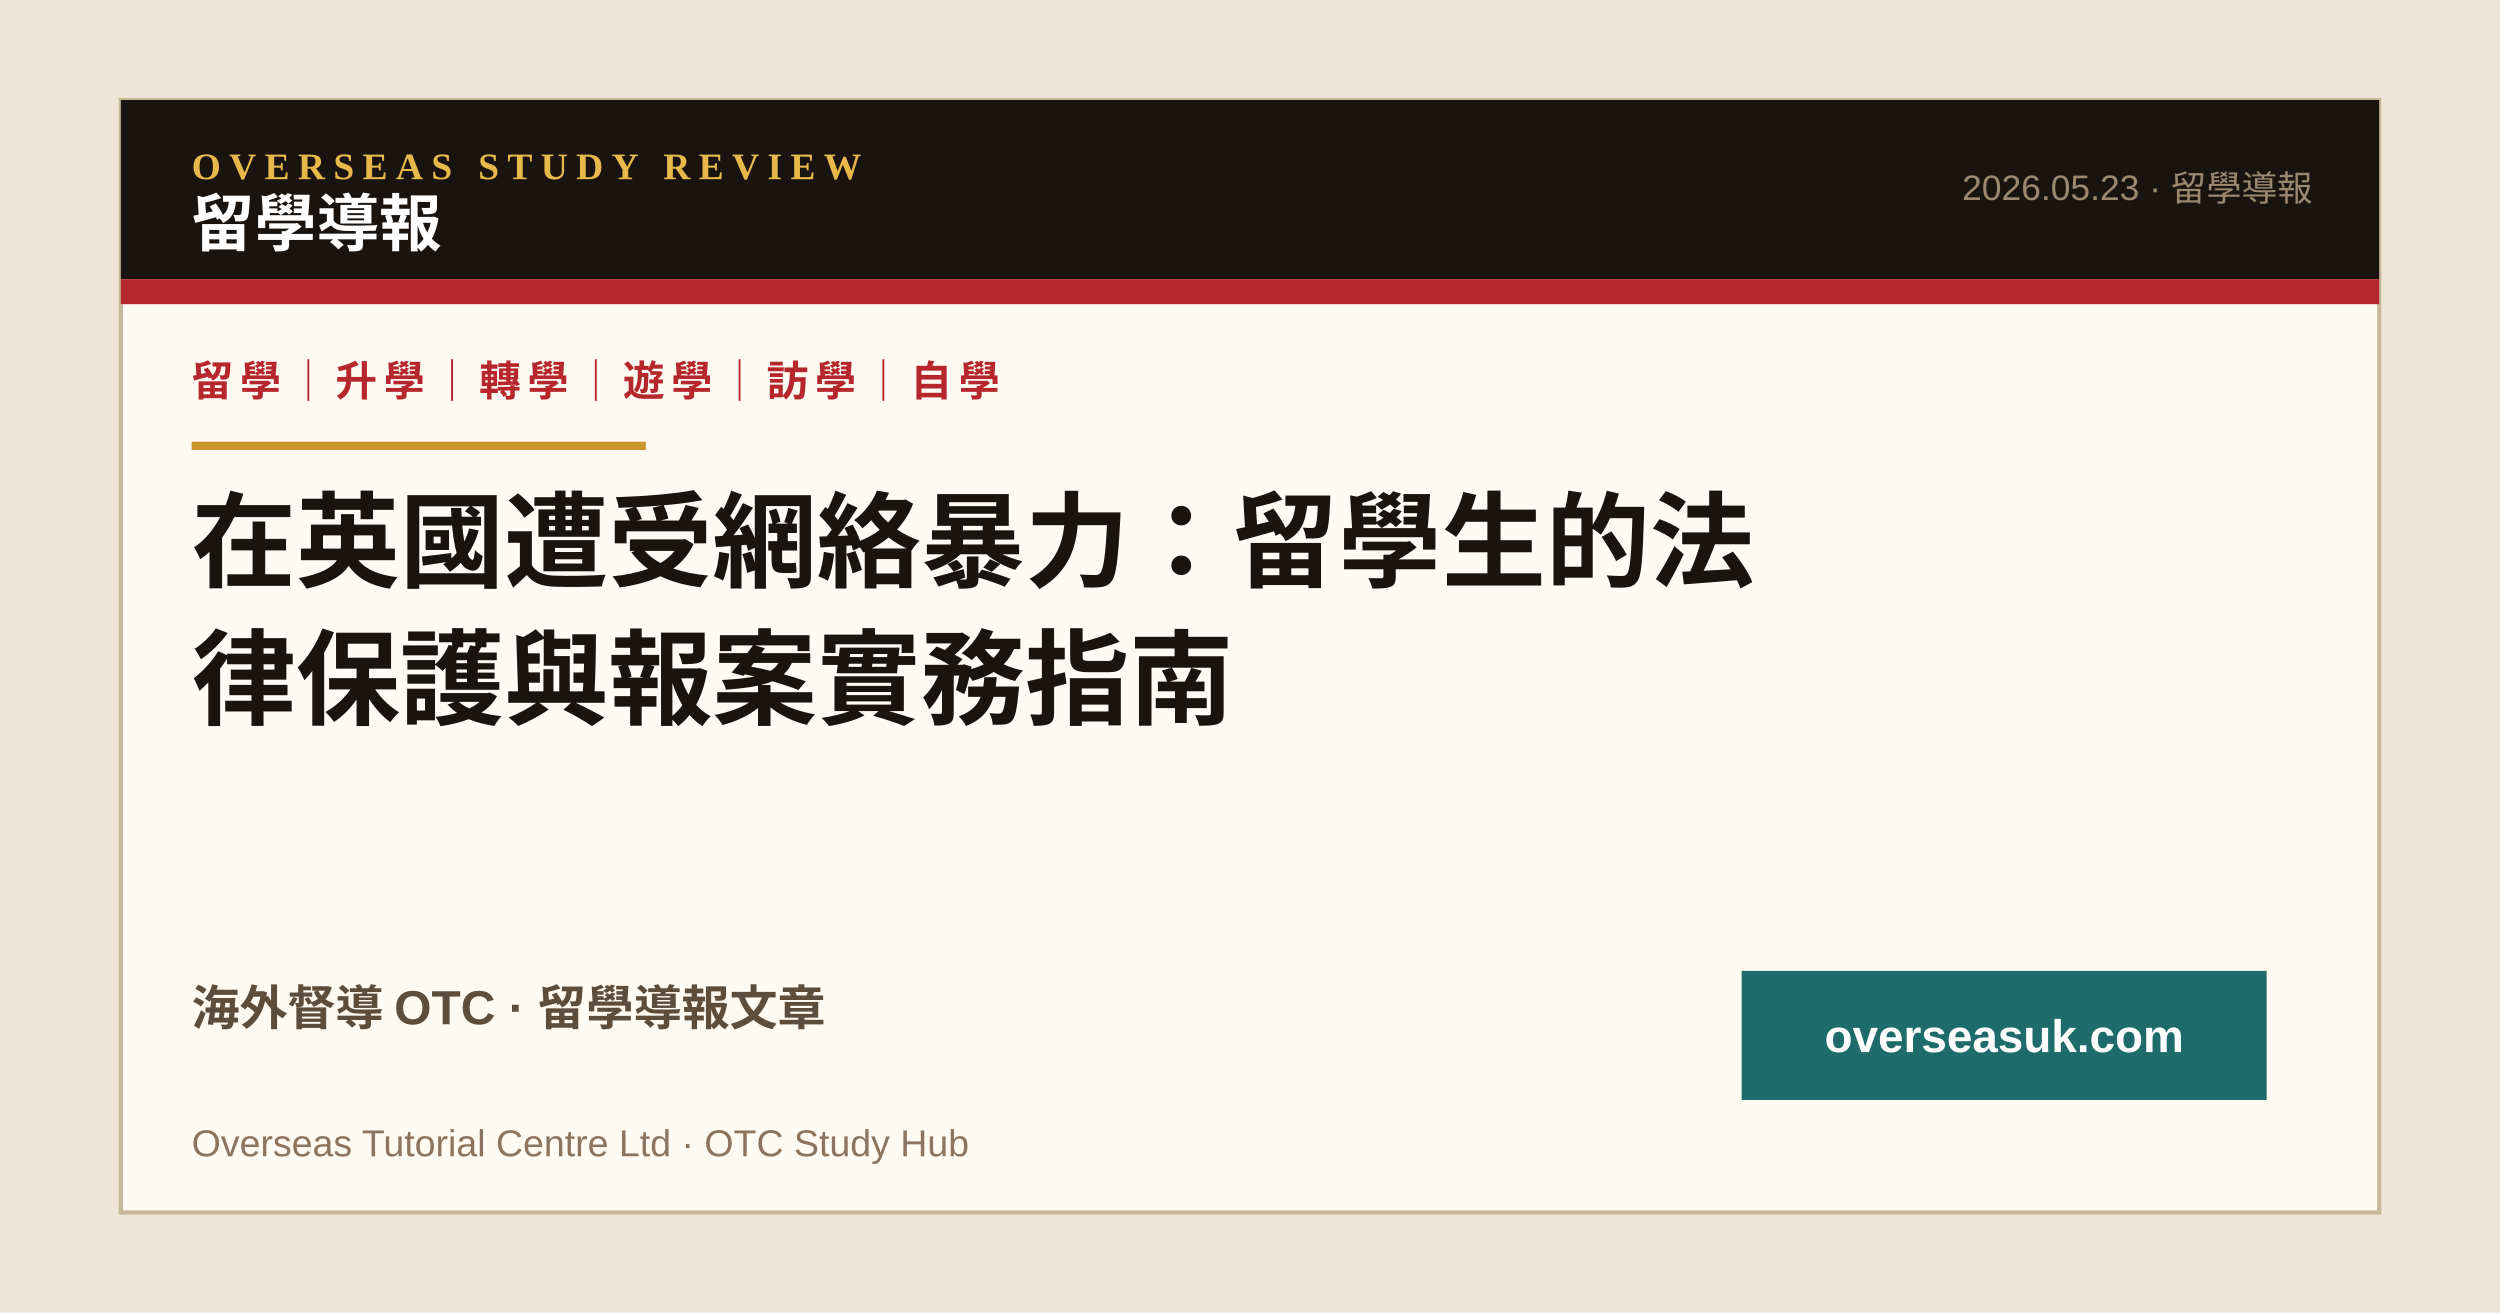
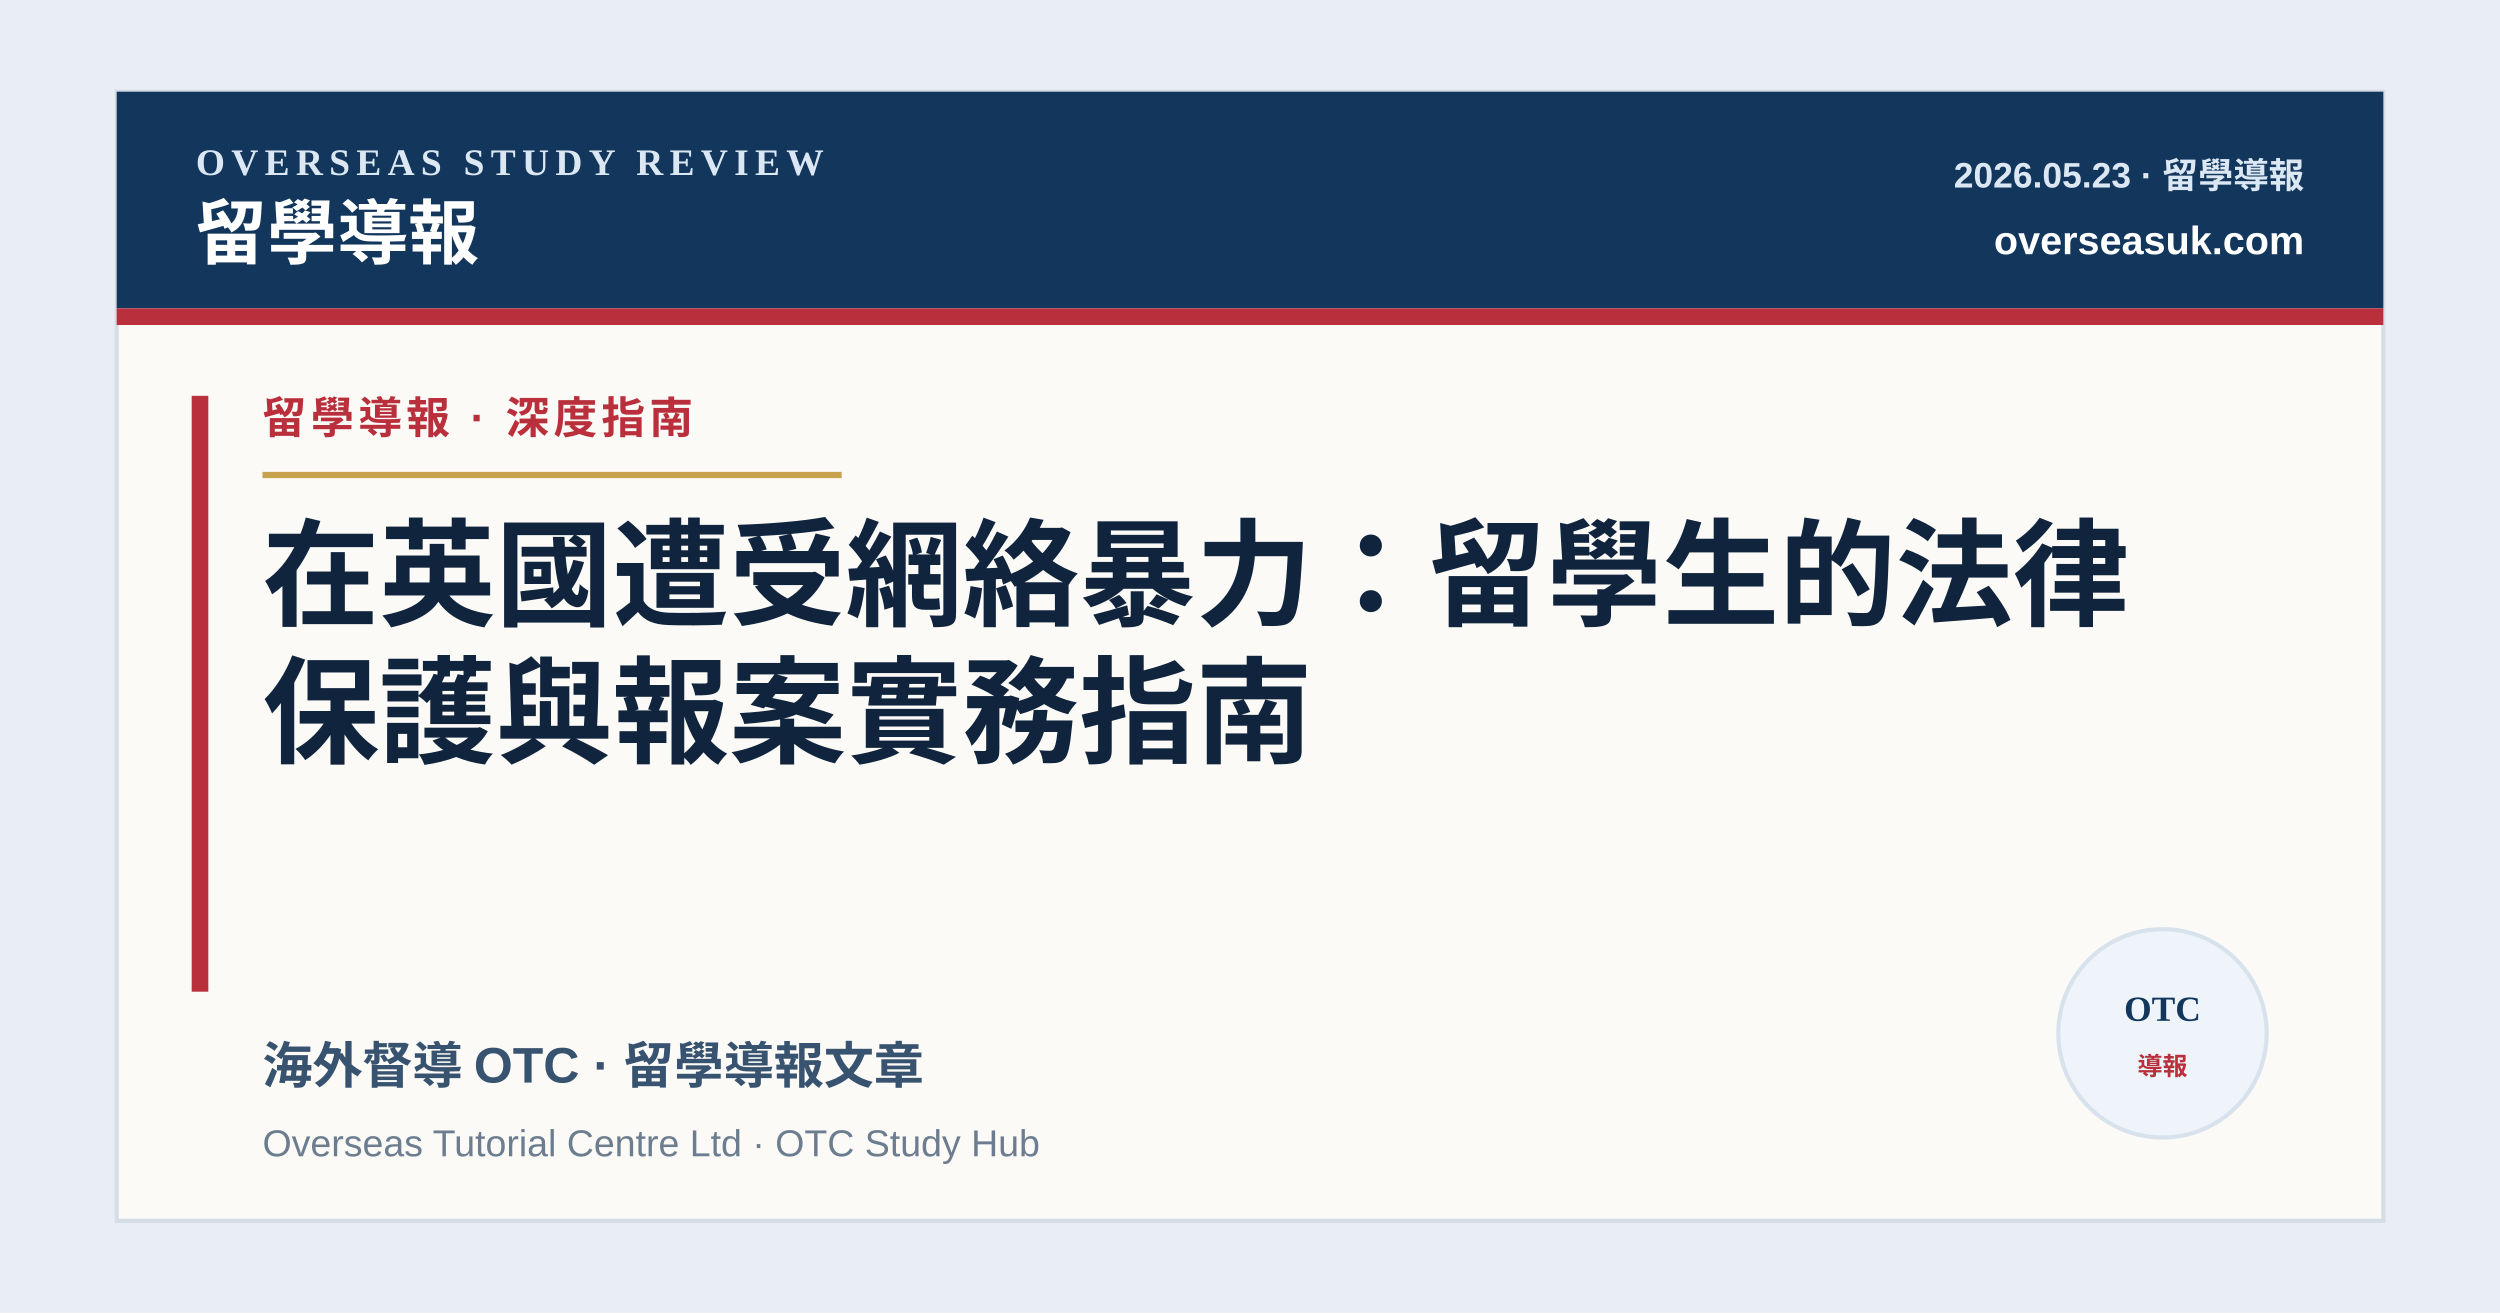
<svg xmlns="http://www.w3.org/2000/svg" width="1200" height="630" viewBox="0 0 1200 630">
-   <rect width="1200" height="630" fill="#efe5d6" />
-   <rect x="58" y="48" width="1084" height="534" fill="#fffaf2" stroke="#c8b89a" stroke-width="2" />
-   <rect x="58" y="48" width="1084" height="86" fill="#1a1410" />
-   <rect x="58" y="134" width="1084" height="12" fill="#b5272d" />
-   <text x="92" y="86" fill="#e8b84b" font-family="Georgia, 'Times New Roman', serif" font-size="18" font-weight="700" letter-spacing="4">OVERSEAS STUDY REVIEW</text>
-   <text x="92" y="118" fill="#ffffff" font-family="'Noto Serif TC', 'Songti TC', Georgia, serif" font-size="30" font-weight="800">留學導報</text>
-   <text x="1110" y="96" text-anchor="end" fill="#9a8870" font-family="Arial, sans-serif" font-size="17">2026.05.23 · 留學導報</text>
-   <text x="92" y="190" fill="#b5272d" font-family="Arial, sans-serif" font-size="20" font-weight="800" letter-spacing="3">留學｜升學｜轉學｜遊學｜訪學｜自學</text>
-   <line x1="92" y1="214" x2="310" y2="214" stroke="#c8952a" stroke-width="4" />
-   <text x="92" y="278" fill="#1a1410" font-family="'Noto Serif TC', 'Songti TC', Georgia, serif" font-size="50" font-weight="900">在英國遭受網絡暴力：留學生的法</text>
-   <text x="92" y="344" fill="#1a1410" font-family="'Noto Serif TC', 'Songti TC', Georgia, serif" font-size="50" font-weight="900">律保護與報案實務指南</text>
-   <text x="92" y="492" fill="#5d4d3c" font-family="'Noto Sans TC', Arial, sans-serif" font-size="23" font-weight="700">海外督導 OTC · 留學導報文章</text>
-   <rect x="836" y="466" width="252" height="62" fill="#1e6b6b" />
-   <text x="962" y="505" text-anchor="middle" fill="#ffffff" font-family="Arial, sans-serif" font-size="22" font-weight="800">overseasuk.com</text>
-   <text x="92" y="555" fill="#8b7560" font-family="Arial, sans-serif" font-size="18">Overseas Tutorial Centre Ltd · OTC Study Hub</text>
+   <rect width="1200" height="630" fill="#e9eef4" />
+   <rect x="56" y="44" width="1088" height="542" rx="0" fill="#fbfaf7" stroke="#d5dde7" stroke-width="2" />
+   <rect x="56" y="44" width="1088" height="104" fill="#12365c" />
+   <rect x="56" y="148" width="1088" height="8" fill="#b92f3b" />
+   <rect x="92" y="190" width="8" height="286" fill="#b92f3b" />
+   <text x="94" y="84" fill="#dbe7f3" font-family="Georgia, 'Times New Roman', serif" font-size="18" font-weight="700" letter-spacing="3">OVERSEAS STUDY REVIEW</text>
+   <text x="94" y="124" fill="#ffffff" font-family="'Noto Serif TC', 'Songti TC', Georgia, serif" font-size="34" font-weight="900">留學導報</text>
+   <text x="1106" y="90" text-anchor="end" fill="#dbe7f3" font-family="'Noto Sans TC', Arial, sans-serif" font-size="17" font-weight="700">2026.05.23 · 留學導報</text>
+   <text x="1106" y="122" text-anchor="end" fill="#ffffff" font-family="'Noto Sans TC', Arial, sans-serif" font-size="19" font-weight="800">overseasuk.com</text>
+   <text x="126" y="208" fill="#b92f3b" font-family="'Noto Sans TC', Arial, sans-serif" font-size="21" font-weight="900" letter-spacing="2">留學導報 · 深度指南</text>
+   <line x1="126" y1="228" x2="404" y2="228" stroke="#c9a24e" stroke-width="3" />
+   <text x="126" y="296" fill="#10243d" font-family="'Noto Serif TC', 'Songti TC', Georgia, serif" font-size="56" font-weight="900">在英國遭受網絡暴力：留學生的法律</text>
+   <text x="126" y="362" fill="#10243d" font-family="'Noto Serif TC', 'Songti TC', Georgia, serif" font-size="56" font-weight="900">保護與報案實務指南</text>
+   <text x="126" y="520" fill="#38536f" font-family="'Noto Sans TC', Arial, sans-serif" font-size="24" font-weight="800">海外督導 OTC · 留學導報文章</text>
+   <text x="126" y="555" fill="#6c7d90" font-family="'Noto Sans TC', Arial, sans-serif" font-size="18">Overseas Tutorial Centre Ltd · OTC Study Hub</text>
+   <circle cx="1038" cy="496" r="50" fill="#eef4f9" stroke="#d7e2ec" stroke-width="2" />
+   <text x="1038" y="490" text-anchor="middle" fill="#12365c" font-family="Georgia, 'Times New Roman', serif" font-size="17" font-weight="800">OTC</text>
+   <text x="1038" y="516" text-anchor="middle" fill="#b92f3b" font-family="'Noto Sans TC', Arial, sans-serif" font-size="12" font-weight="900">導報</text>
</svg>
